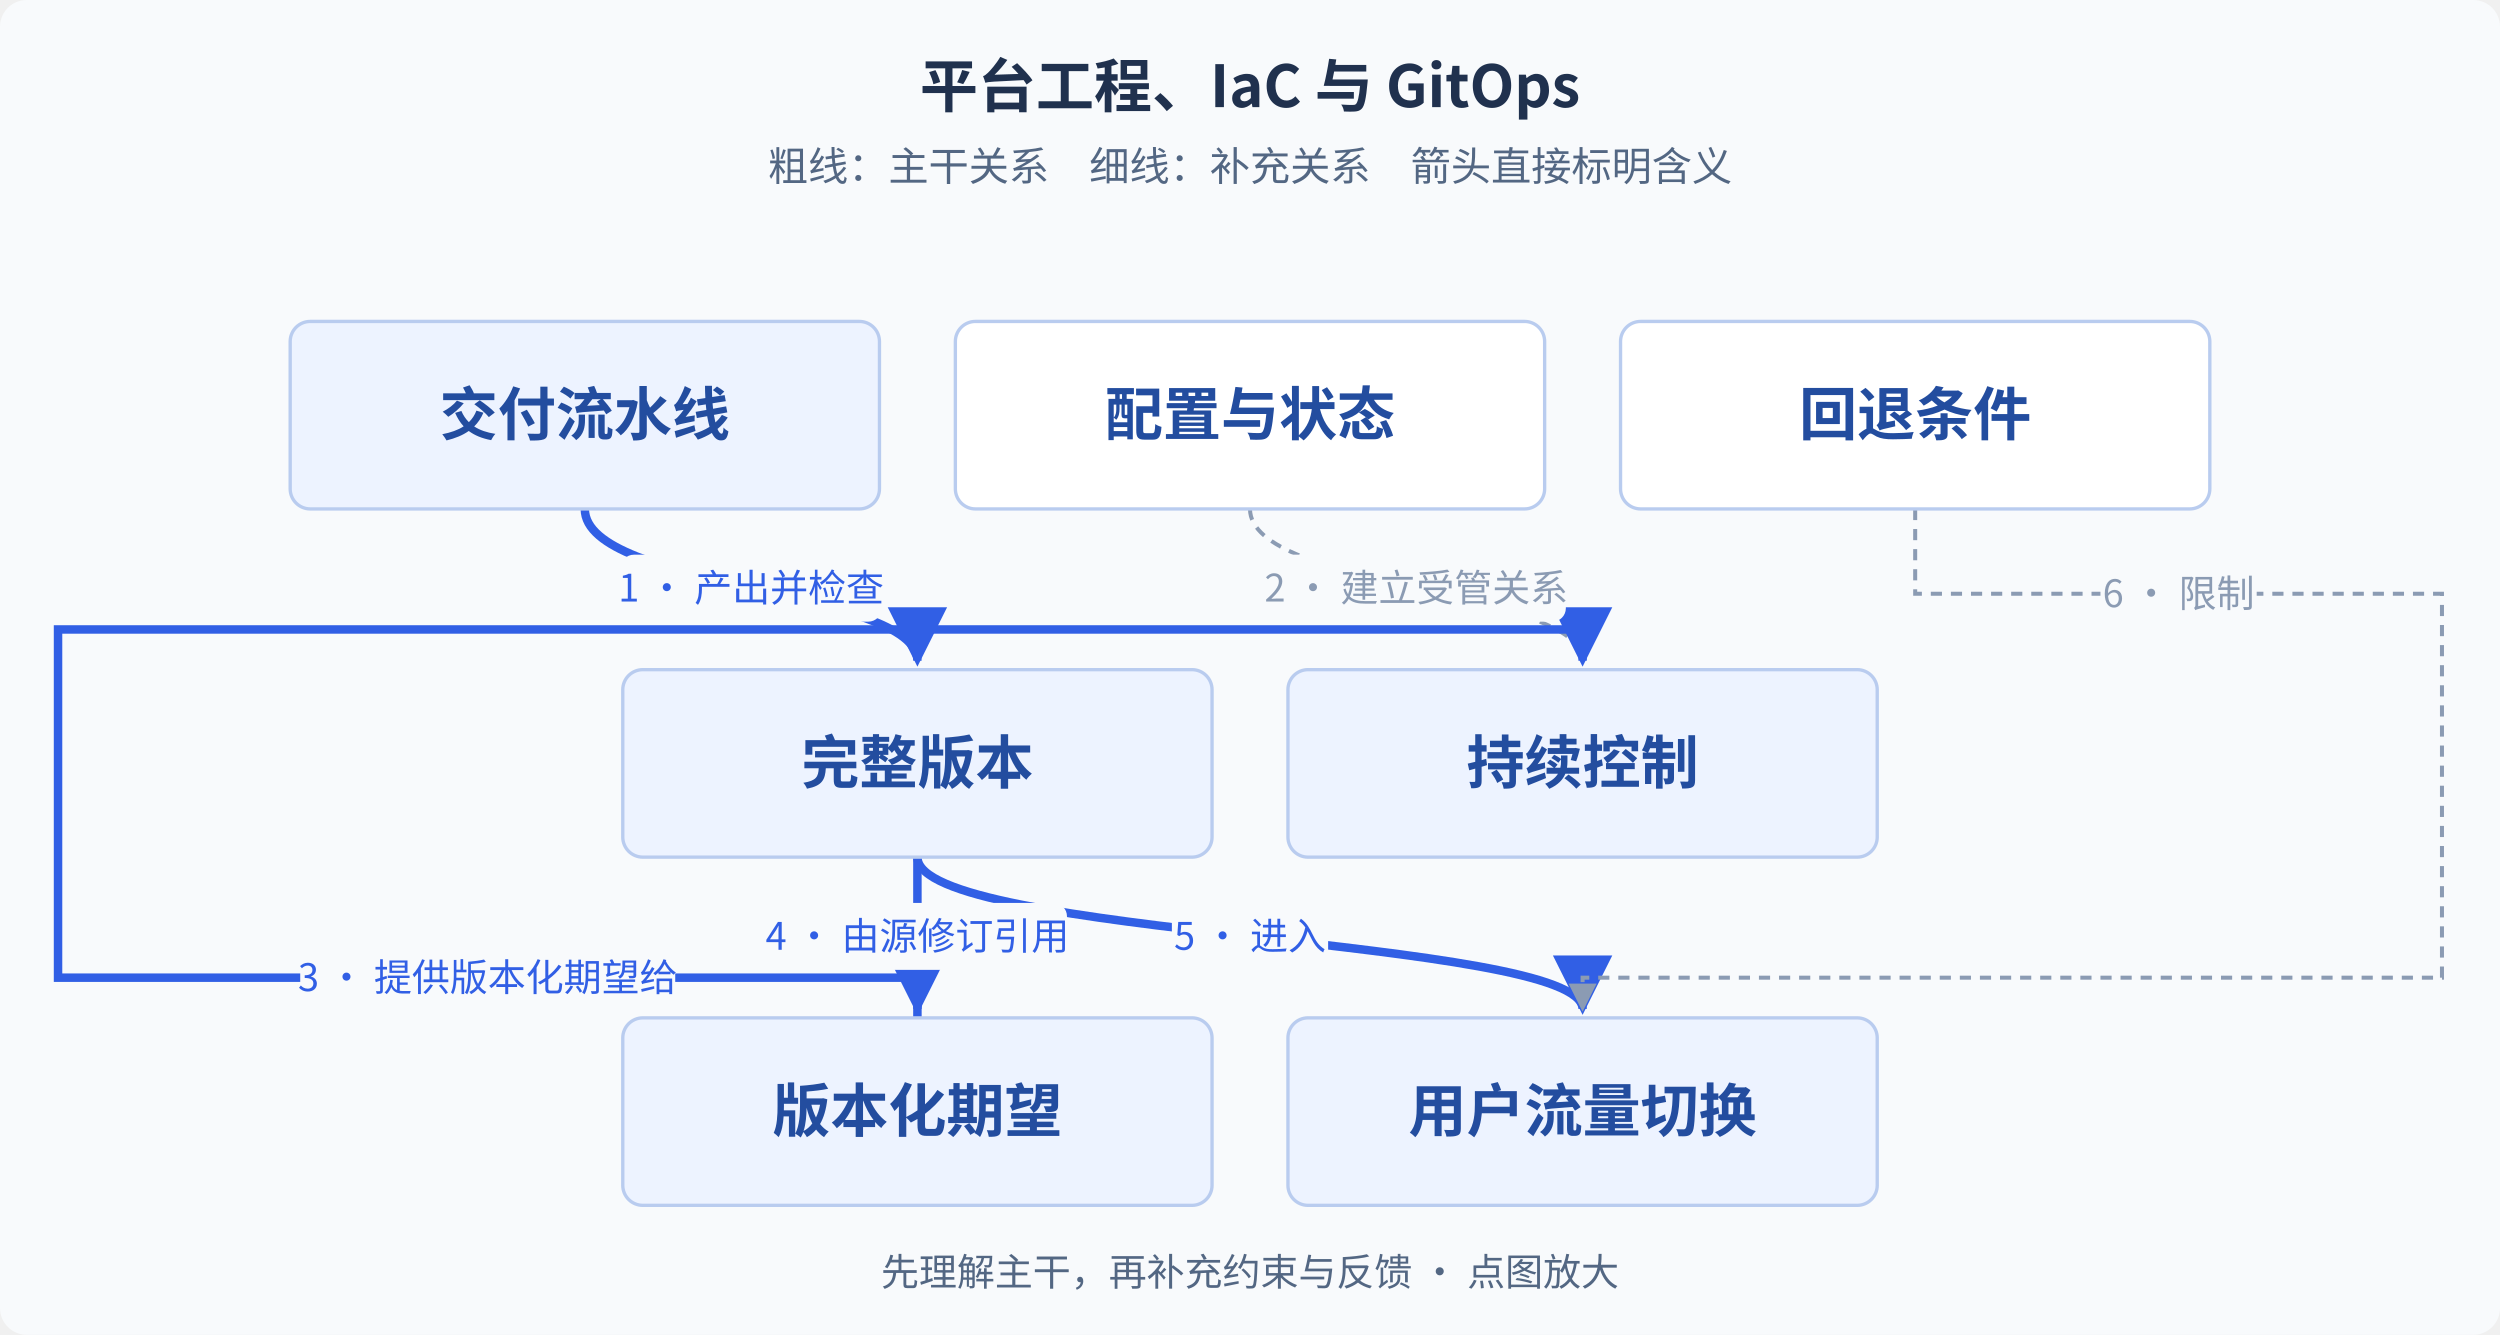
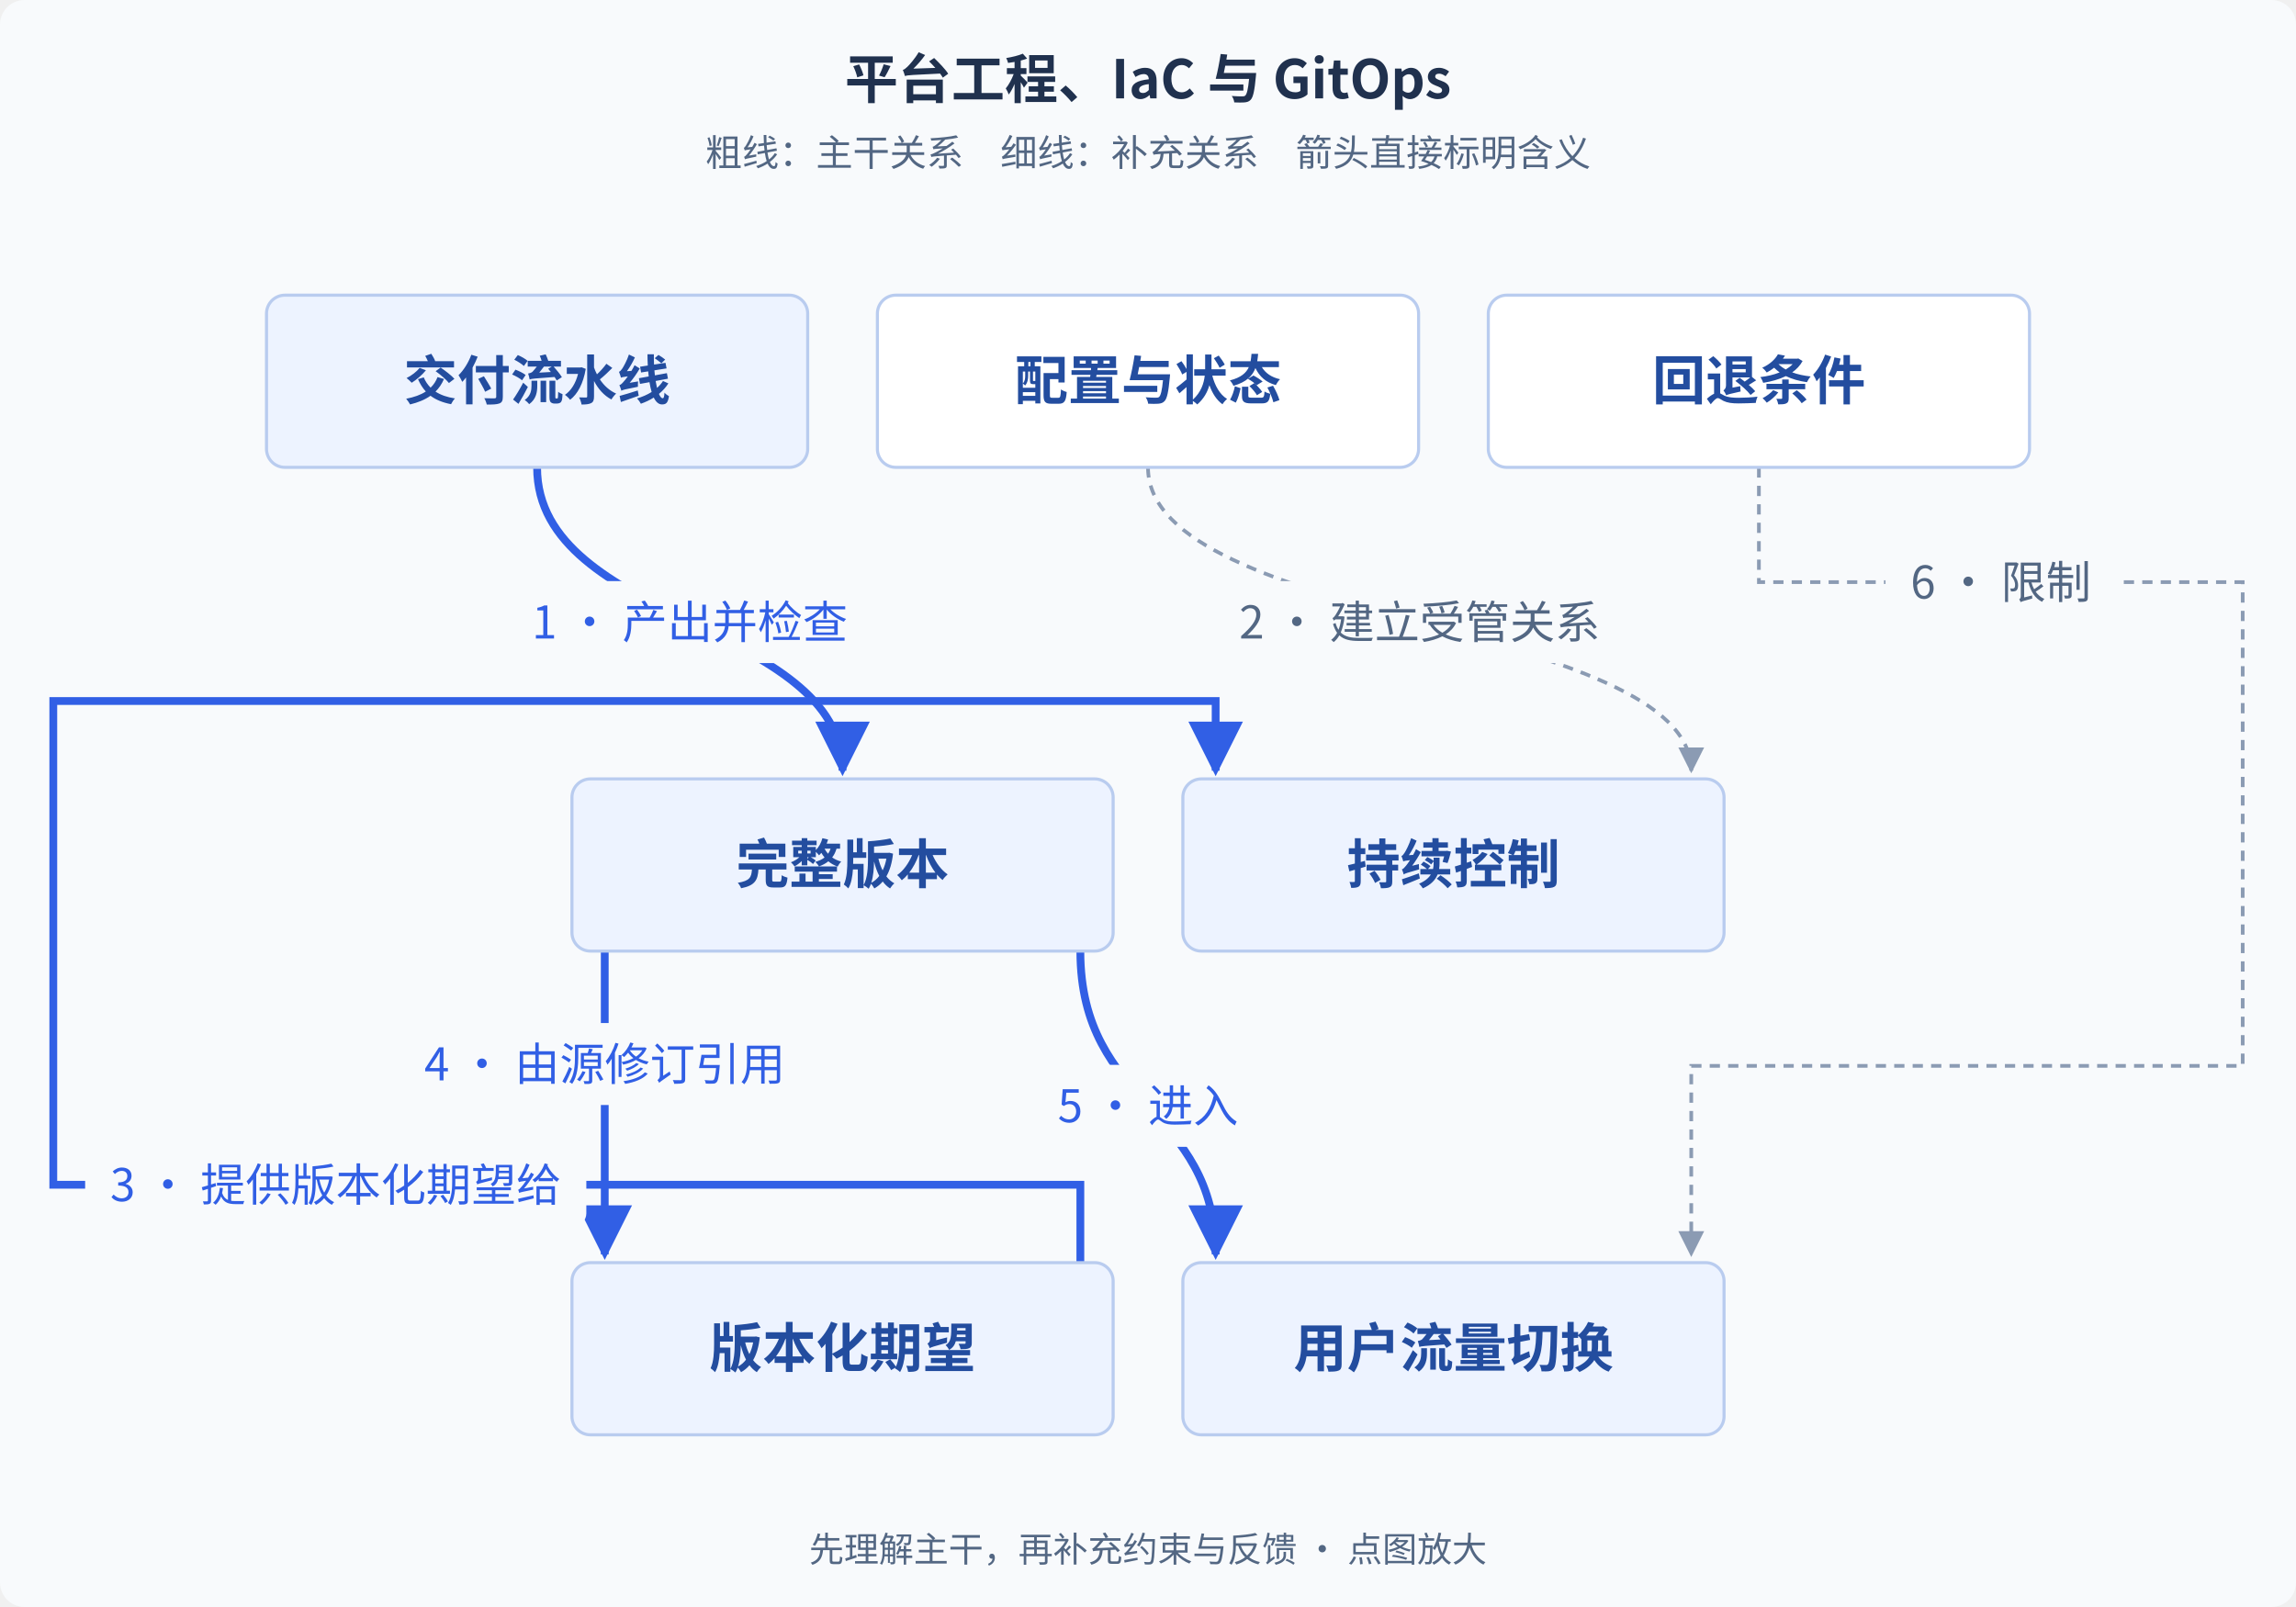
- <svg xmlns="http://www.w3.org/2000/svg" viewBox="0 0 1120 598" role="img" aria-labelledby="title desc">
+ <svg xmlns="http://www.w3.org/2000/svg" viewBox="0 0 1120 784" role="img" aria-labelledby="title desc">
  <defs>
    <marker id="arrow-main" viewBox="0 0 10 10" refX="9" refY="5" markerWidth="7" markerHeight="7" orient="auto-start-reverse">
      <path d="M0 0L10 5L0 10Z" fill="#315fe5" />
    </marker>
    <marker id="arrow-other" viewBox="0 0 10 10" refX="9" refY="5" markerWidth="7" markerHeight="7" orient="auto-start-reverse">
      <path d="M0 0L10 5L0 10Z" fill="#8b9bb3" />
    </marker>
  </defs>
-   <rect width="1120" height="598" rx="12" fill="#f8fafc" />
+   <rect width="1120" height="784" rx="12" fill="#f8fafc" />
  <g font-family="PingFang SC,Microsoft YaHei,Noto Sans CJK SC,sans-serif">
    <text x="560" y="48" text-anchor="middle" font-size="26" font-weight="650" fill="#20314e">平台工程、IaC 与 GitOps</text>
    <text x="560" y="81" text-anchor="middle" font-size="18" fill="#536783">粗线：主干关系　细线：补充关系　箭头直接标明含义</text>
-     <path data-edge="ci-cd artifact-contract" data-emphasis="main" d="M262.0 228 C262.0 264.0 411.0 264.0 411.0 296" fill="none" stroke="#315fe5" stroke-width="3.8" marker-end="url(#arrow-main)" />
-     <path data-edge="iac controller-api" data-emphasis="other" d="M560.0 228 C560.0 264.0 709.0 264.0 709.0 296" fill="none" stroke="#8b9bb3" stroke-width="1.8" stroke-dasharray="5 4" marker-end="url(#arrow-other)" />
-     <path data-edge="gitops controller-api" data-emphasis="main" d="M411.0 456 V438 H26 V282 H709.0 V296" fill="none" stroke="#315fe5" stroke-width="3.8" marker-end="url(#arrow-main)" />
-     <path data-edge="artifact-contract gitops" data-emphasis="main" d="M411.0 384 C411.0 420.0 411.0 420.0 411.0 452" fill="none" stroke="#315fe5" stroke-width="3.8" marker-end="url(#arrow-main)" />
-     <path data-edge="artifact-contract release-strategy" data-emphasis="main" d="M411.0 384 C411.0 420.0 709.0 420.0 709.0 452" fill="none" stroke="#315fe5" stroke-width="3.8" marker-end="url(#arrow-main)" />
-     <path data-edge="rollback-compatibility release-strategy" data-emphasis="other" d="M858.0 228 V266 H1094 V438 H709.0 V452" fill="none" stroke="#8b9bb3" stroke-width="1.8" stroke-dasharray="5 4" marker-end="url(#arrow-other)" />
+     <path data-edge="ci-cd artifact-contract" data-emphasis="main" d="M262.0 228 C262.0 304.0 411.0 304.0 411.0 376" fill="none" stroke="#315fe5" stroke-width="3.8" marker-end="url(#arrow-main)" />
+     <path data-edge="iac controller-api" data-emphasis="other" d="M560.0 228 C560.0 304.0 825.0 304.0 825.0 376" fill="none" stroke="#8b9bb3" stroke-width="1.8" stroke-dasharray="5 4" marker-end="url(#arrow-other)" />
+     <path data-edge="gitops controller-api" data-emphasis="main" d="M527.0 616 V578.0 H26 V342.0 H593.0 V376" fill="none" stroke="#315fe5" stroke-width="3.8" marker-end="url(#arrow-main)" />
+     <path data-edge="artifact-contract gitops" data-emphasis="main" d="M295.0 464 C295.0 540.0 295.0 540.0 295.0 612" fill="none" stroke="#315fe5" stroke-width="3.8" marker-end="url(#arrow-main)" />
+     <path data-edge="artifact-contract release-strategy" data-emphasis="main" d="M527.0 464 C527.0 540.0 593.0 540.0 593.0 612" fill="none" stroke="#315fe5" stroke-width="3.8" marker-end="url(#arrow-main)" />
+     <path data-edge="rollback-compatibility release-strategy" data-emphasis="other" d="M858.0 228 V284.0 H1094 V520.0 H825.0 V612" fill="none" stroke="#8b9bb3" stroke-width="1.8" stroke-dasharray="5 4" marker-end="url(#arrow-other)" />
    <g data-relation-label="1">
-       <rect x="278.0" y="248.5" width="117" height="30" rx="6" fill="#f8fafc" />
-       <text x="336.5" y="269.5" text-anchor="middle" fill="#315fe5" font-size="17">1 · 产出并检查</text>
+       <rect x="247.26" y="283.5" width="178.48" height="40" rx="6" fill="#f8fafc" />
+       <text x="336.5" y="311.5" text-anchor="middle" fill="#315fe5" font-size="22">1 · 产出并检查</text>
    </g>
    <g data-relation-label="2">
-       <rect x="567.5" y="248.5" width="134" height="30" rx="6" fill="#f8fafc" />
-       <text x="634.5" y="269.5" text-anchor="middle" fill="#8b9bb3" font-size="17">2 · 建立受管关系</text>
+       <rect x="592.26" y="283.5" width="200.48" height="40" rx="6" fill="#f8fafc" />
+       <text x="692.5" y="311.5" text-anchor="middle" fill="#536783" font-size="22">2 · 建立受管关系</text>
    </g>
    <g data-relation-label="3">
-       <rect x="134.5" y="423" width="168" height="30" rx="6" fill="#f8fafc" />
-       <text x="218.5" y="444" text-anchor="middle" fill="#315fe5" font-size="17">3 · 提供版本化期望给</text>
+       <rect x="41.535" y="558.0" width="244.48" height="40" rx="6" fill="#f8fafc" />
+       <text x="163.775" y="586.0" text-anchor="middle" fill="#315fe5" font-size="22">3 · 提供版本化期望给</text>
    </g>
    <g data-relation-label="4">
-       <rect x="344.0" y="404.5" width="134" height="30" rx="6" fill="#f8fafc" />
-       <text x="411.0" y="425.5" text-anchor="middle" fill="#315fe5" font-size="17">4 · 由源修订引用</text>
+       <rect x="194.76" y="499.098" width="200.48" height="40" rx="6" fill="#f8fafc" />
+       <text x="295.0" y="527.098" text-anchor="middle" fill="#315fe5" font-size="22">4 · 由源修订引用</text>
    </g>
    <g data-relation-label="5">
-       <rect x="525.0" y="404.5" width="70" height="30" rx="6" fill="#f8fafc" />
-       <text x="560.0" y="425.5" text-anchor="middle" fill="#315fe5" font-size="17">5 · 进入</text>
+       <rect x="503.76" y="519.5" width="112.48" height="40" rx="6" fill="#f8fafc" />
+       <text x="560.0" y="547.5" text-anchor="middle" fill="#315fe5" font-size="22">5 · 进入</text>
    </g>
    <g data-relation-label="6">
-       <rect x="941.0" y="251" width="70" height="30" rx="6" fill="#f8fafc" />
-       <text x="976.0" y="272" text-anchor="middle" fill="#8b9bb3" font-size="17">6 · 限制</text>
+       <rect x="919.76" y="264.0" width="112.48" height="40" rx="6" fill="#f8fafc" />
+       <text x="976.0" y="292.0" text-anchor="middle" fill="#536783" font-size="22">6 · 限制</text>
    </g>
    <g data-concept="artifact-contract">
-       <rect x="279.0" y="300" width="264" height="84" rx="9" fill="#edf3ff" stroke="#b9ccef" stroke-width="1.5" />
-       <text x="411.0" y="351" text-anchor="middle" fill="#234d9f" font-size="26" font-weight="600">完整版本</text>
+       <rect x="279.0" y="380" width="264" height="84" rx="9" fill="#edf3ff" stroke="#b9ccef" stroke-width="1.5" />
+       <text x="411.0" y="431" text-anchor="middle" fill="#234d9f" font-size="26" font-weight="600">完整版本</text>
    </g>
    <g data-concept="ci-cd">
      <rect x="130.0" y="144" width="264" height="84" rx="9" fill="#edf3ff" stroke="#b9ccef" stroke-width="1.5" />
      <text x="262.0" y="195" text-anchor="middle" fill="#234d9f" font-size="26" font-weight="600">交付流水线</text>
    </g>
    <g data-concept="iac">
      <rect x="428.0" y="144" width="264" height="84" rx="9" fill="#fff" stroke="#b9ccef" stroke-width="1.5" />
      <text x="560.0" y="195" text-anchor="middle" fill="#234d9f" font-size="26" font-weight="600">配置与状态</text>
    </g>
    <g data-concept="controller-api">
-       <rect x="577.0" y="300" width="264" height="84" rx="9" fill="#edf3ff" stroke="#b9ccef" stroke-width="1.5" />
-       <text x="709.0" y="351" text-anchor="middle" fill="#234d9f" font-size="26" font-weight="600">持续控制</text>
+       <rect x="577.0" y="380" width="264" height="84" rx="9" fill="#edf3ff" stroke="#b9ccef" stroke-width="1.5" />
+       <text x="709.0" y="431" text-anchor="middle" fill="#234d9f" font-size="26" font-weight="600">持续控制</text>
    </g>
    <g data-concept="gitops">
-       <rect x="279.0" y="456" width="264" height="84" rx="9" fill="#edf3ff" stroke="#b9ccef" stroke-width="1.5" />
-       <text x="411.0" y="507" text-anchor="middle" fill="#234d9f" font-size="26" font-weight="600">版本化期望</text>
+       <rect x="279.0" y="616" width="264" height="84" rx="9" fill="#edf3ff" stroke="#b9ccef" stroke-width="1.5" />
+       <text x="411.0" y="667" text-anchor="middle" fill="#234d9f" font-size="26" font-weight="600">版本化期望</text>
    </g>
    <g data-concept="release-strategy">
-       <rect x="577.0" y="456" width="264" height="84" rx="9" fill="#edf3ff" stroke="#b9ccef" stroke-width="1.5" />
-       <text x="709.0" y="507" text-anchor="middle" fill="#234d9f" font-size="26" font-weight="600">用户流量切换</text>
+       <rect x="577.0" y="616" width="264" height="84" rx="9" fill="#edf3ff" stroke="#b9ccef" stroke-width="1.5" />
+       <text x="709.0" y="667" text-anchor="middle" fill="#234d9f" font-size="26" font-weight="600">用户流量切换</text>
    </g>
    <g data-concept="rollback-compatibility">
      <rect x="726.0" y="144" width="264" height="84" rx="9" fill="#fff" stroke="#b9ccef" stroke-width="1.5" />
      <text x="858.0" y="195" text-anchor="middle" fill="#234d9f" font-size="26" font-weight="600">回退条件</text>
    </g>
-     <text x="560" y="576" text-anchor="middle" fill="#536783" font-size="17">先理解主干，再补充约束与反馈 · 点图放大</text>
+     <text x="560" y="762" text-anchor="middle" fill="#536783" font-size="17">先理解主干，再补充约束与反馈 · 点图放大</text>
  </g>
</svg>
